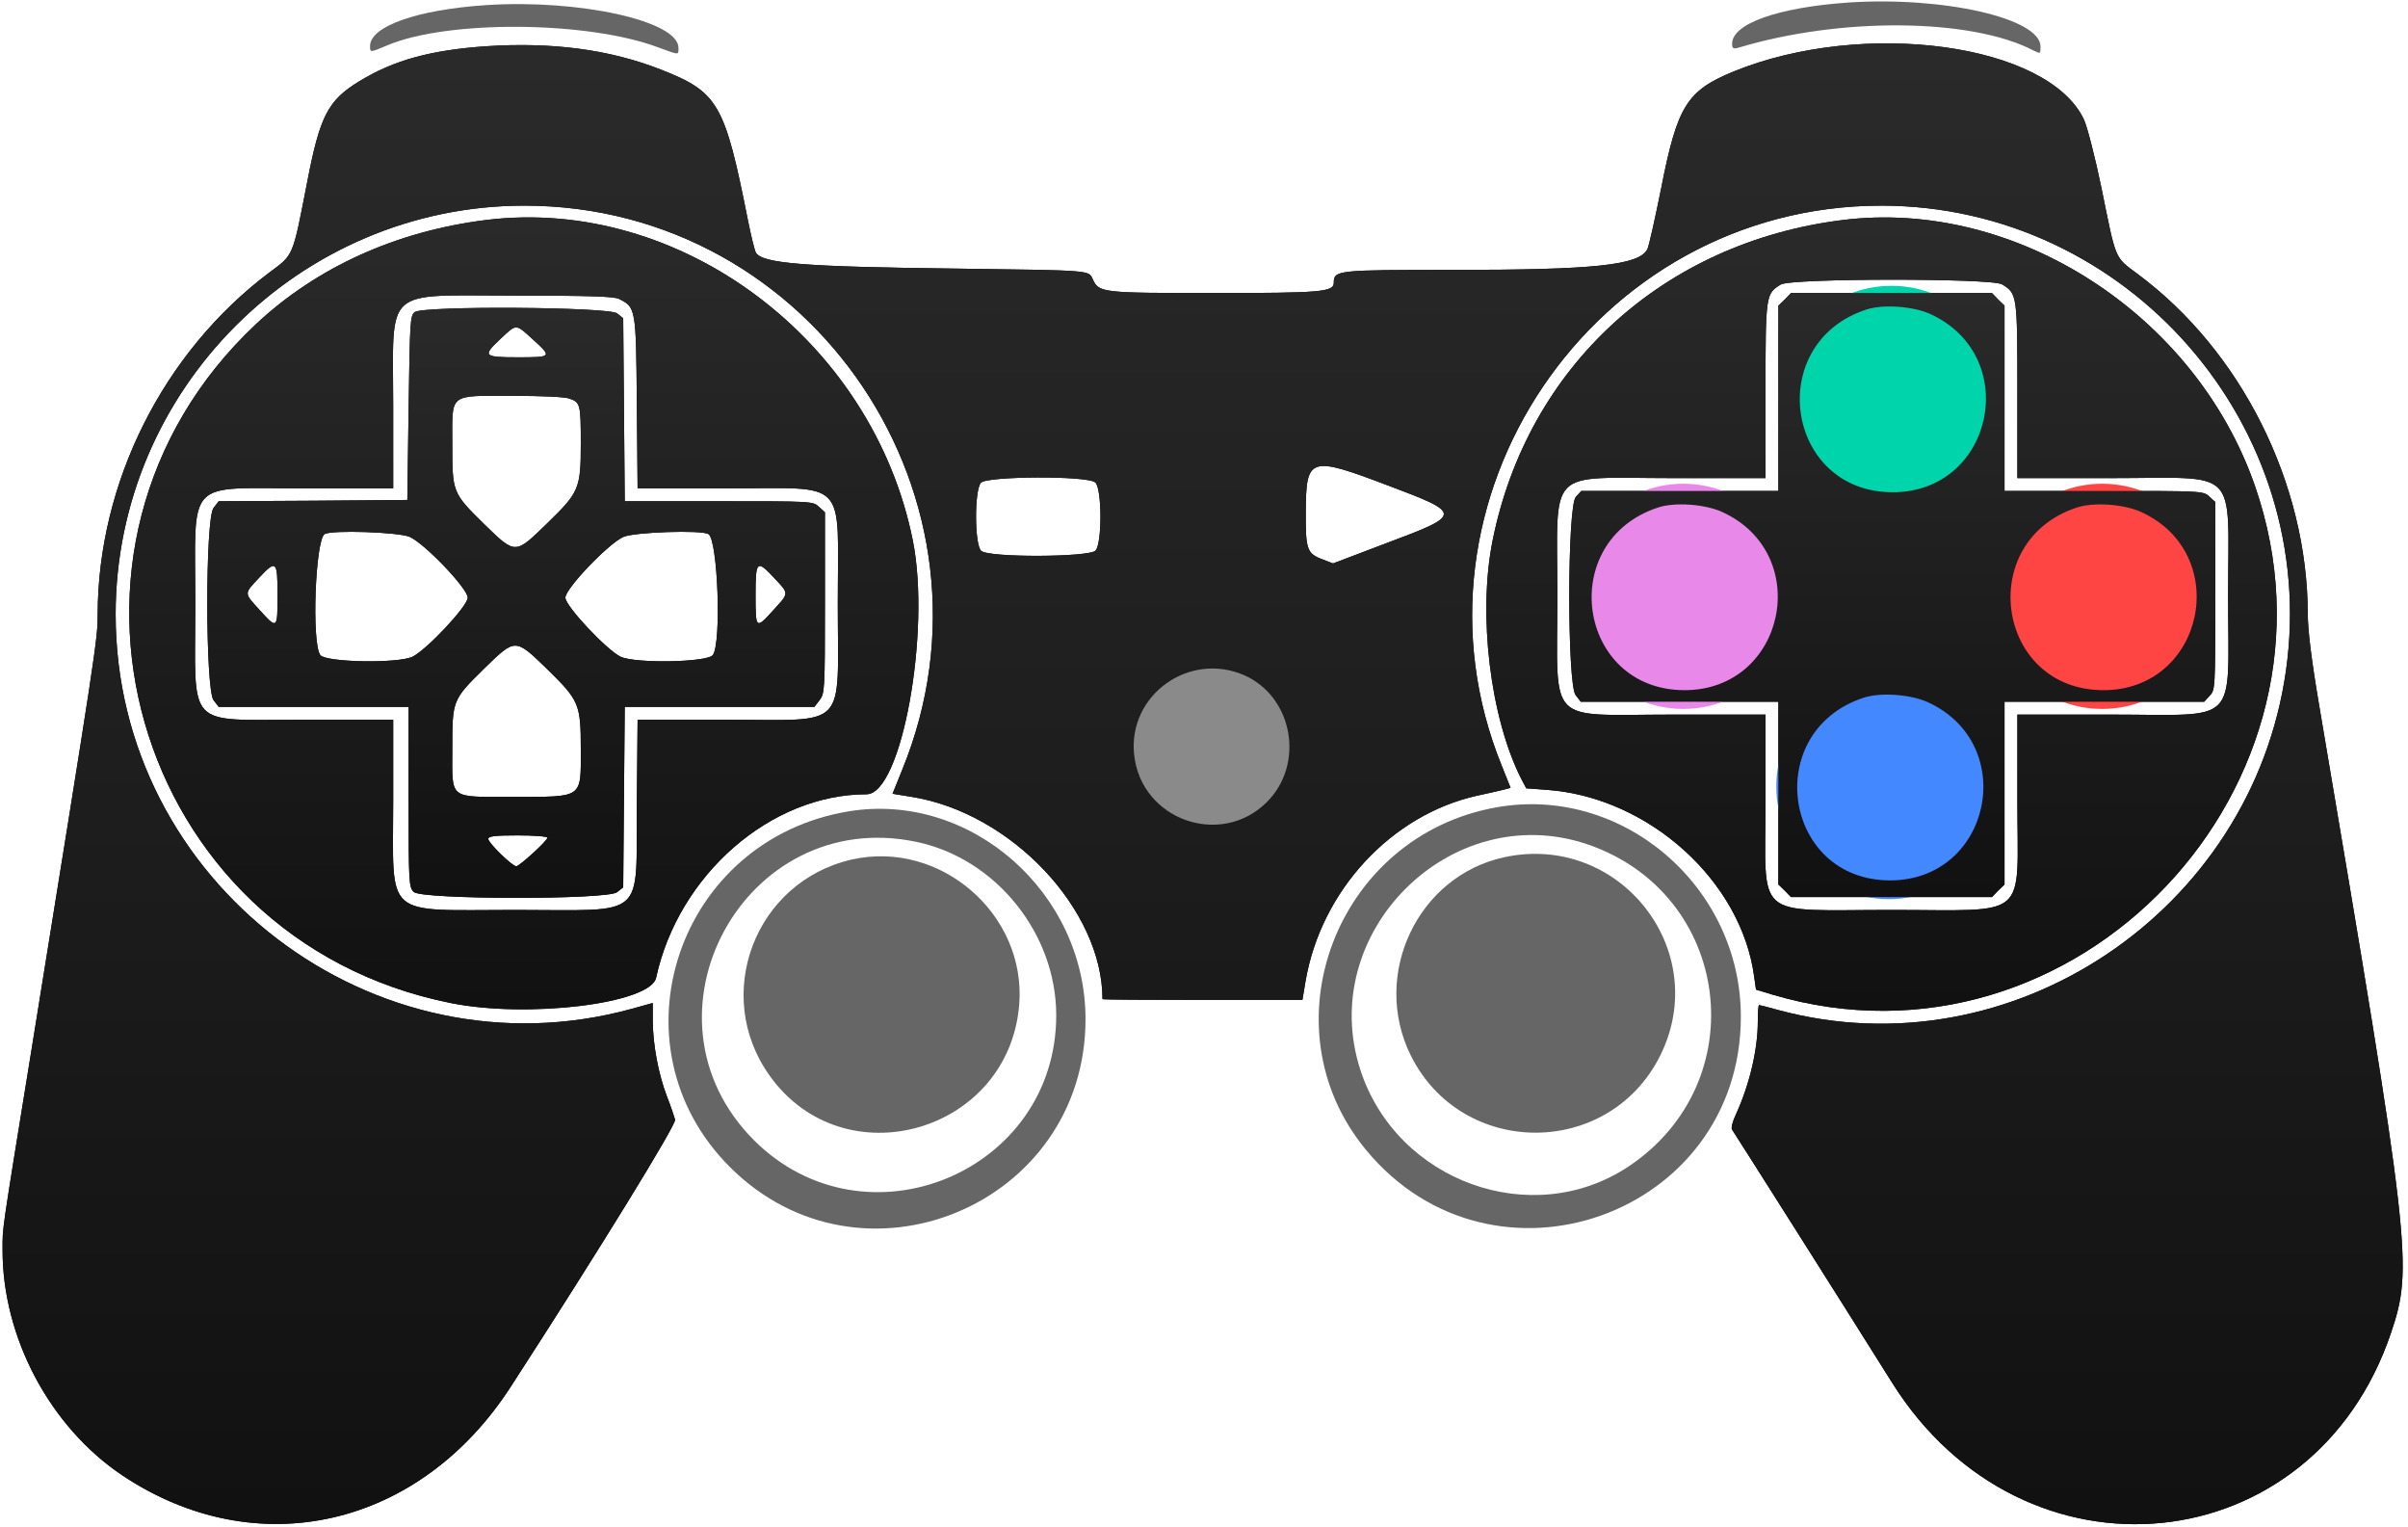
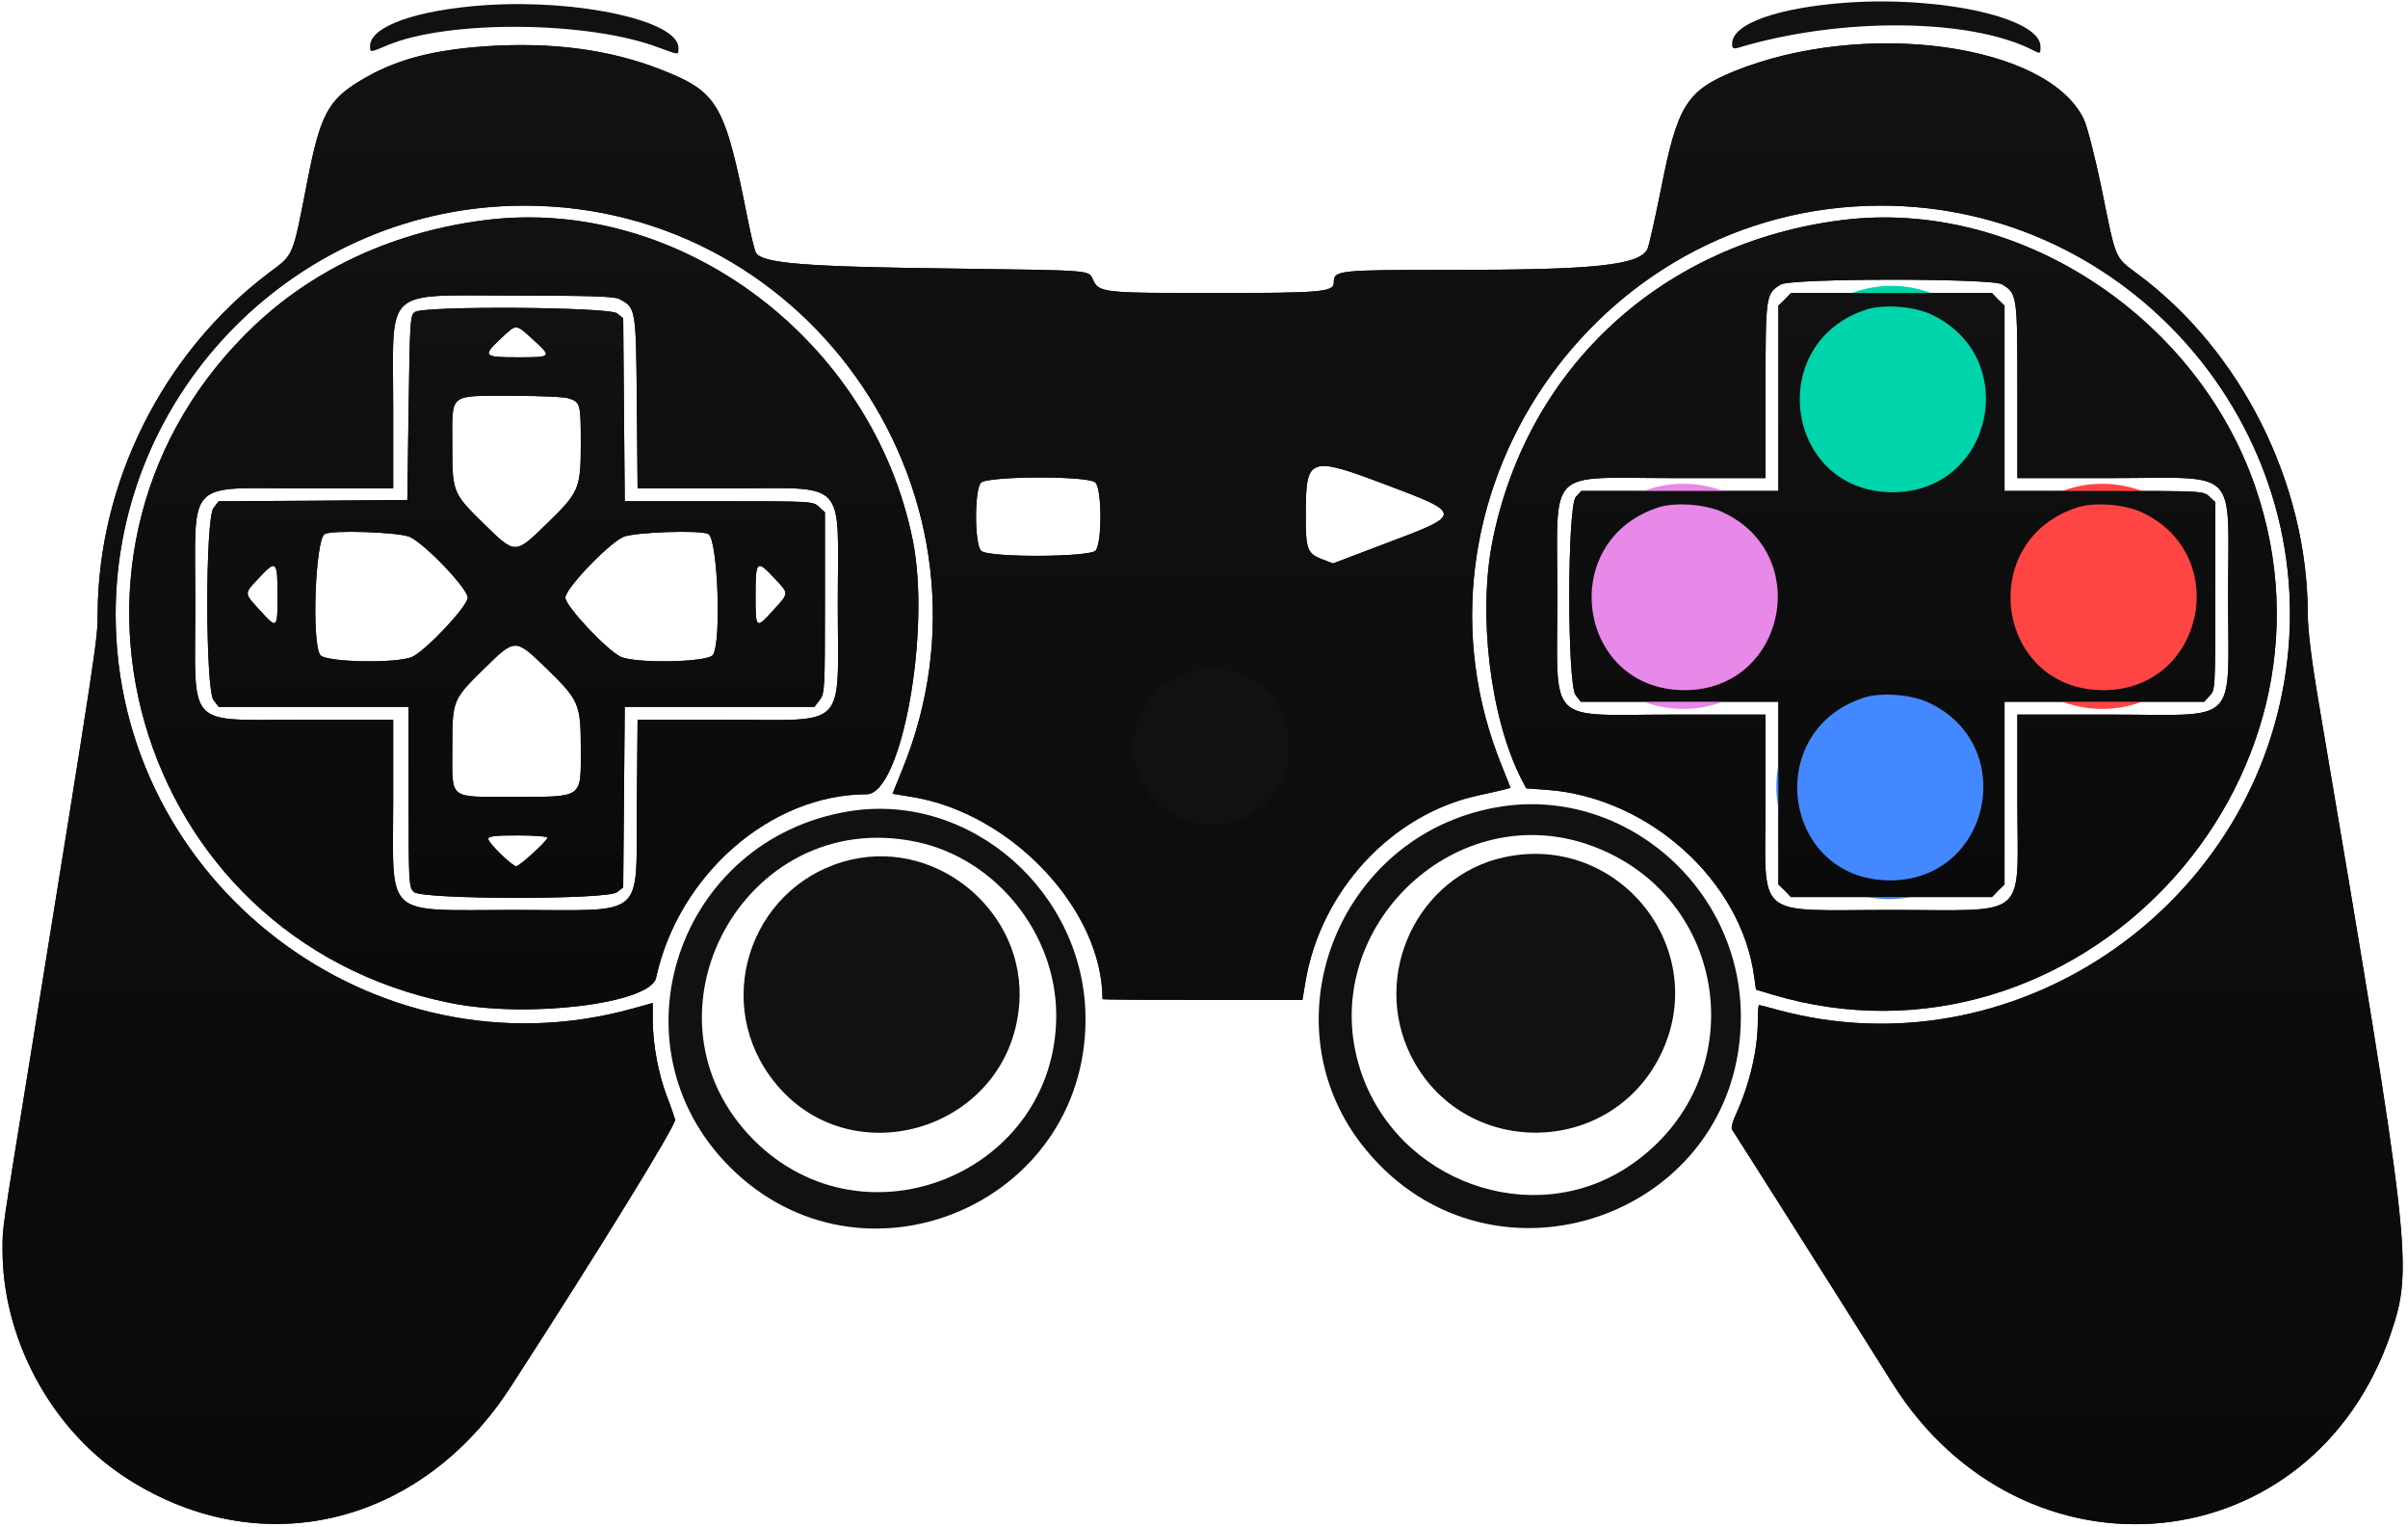
<svg xmlns="http://www.w3.org/2000/svg" width="1249.333" height="792" viewBox="0 0 937 594">
  <defs>
    <linearGradient id="b" x1="0" x2="0" y1="0" y2="1">
-       <stop offset="0%" stop-color="#2a2a2a" />
-       <stop offset="100%" stop-color="#111" />
+       <stop offset="0%" stop-color="#111" />
+       <stop offset="100%" stop-color="#0a0a0a" />
    </linearGradient>
    <clipPath id="a">
      <path d="M719 1c-27.1 1.9-45 8.2-45 16 0 1.8.4 2.1 2.3 1.6 39.8-12 90.5-11.6 114.9 1C794 21 794 21 794 18.1c0-11-37.9-19.6-75-17.1" />
      <path d="M189 2c-26.9 1.8-45 8.3-45 15.9 0 2.6-.1 2.6 6.8-.3 23.5-9.9 78-9.5 105.5.9 8.2 3 7.7 3 7.7.1 0-10.5-38.8-19-75-16.6" />
      <path d="M189 18c-21.4 1.5-35.7 5.4-49 13.5C127.6 39 124.5 45 119.5 71c-5.7 29.2-5.1 27.9-14.8 35.1-41.2 31-66.6 81.6-66.7 133 0 9.7-.4 12.2-26 170.9C.4 481.6 1 477.2 1 486.1c-.1 34.2 18.4 68.9 46.5 87.8 52.3 35 115.8 20.5 151.3-34.5 34.9-53.9 64.3-101.8 63.9-103.8-.3-1.1-1.7-5.3-3.2-9.1-3.5-9.1-5.5-19.8-5.5-29v-7.3l-8.3 2.3C145.4 420.1 45 343.3 45 239c0-87.4 71.6-159 159-159 112.6 0 189.7 115 147.1 219.4l-3.8 9.4 7.4 1.2c38.8 6.2 74.3 43.9 74.3 78.7 0 .2 17.5.3 38.9.3h38.9l1.2-7.2c6.1-35.8 32.8-64.5 67.2-72.3 4-.9 8.5-1.9 9.9-2.3l2.7-.7-3.4-8.4C542.5 194.7 620.1 80 732 80c96.1 0 171 86.1 157.5 181-13.3 93.7-106.9 156.3-197.3 132-4-1.1-7.4-2-7.7-2s-.5 2.9-.5 6.4c0 10.9-3.2 24.5-8.5 36.1-1.3 2.7-2 5.4-1.5 6 .6.8 42.7 67.2 62.3 98.5 51.2 81.5 163.9 70.2 194.1-19.5 8.6-25.5 7.8-32.9-27.9-243.7-3.1-18.2-4.5-29.7-4.5-36-.1-50.8-25.9-102.3-66.2-132.2-9.1-6.8-8.3-5-14.1-33.6-2.5-12-5.5-23.7-6.8-26.5C797 17 725.3 7.2 674.6 27.8c-18.2 7.5-21.9 13.3-28.2 45.4-2.4 11.9-4.8 22.7-5.4 23.8-3.3 6.2-20.6 8-75.7 8-45 0-46.3.1-46.3 5 0 3.6-5 4-46.5 4-43.9 0-44.9-.1-47.3-5.4-1.6-3.5-.2-3.4-52.7-4.1-59.7-.7-76.1-2-78.4-6.3-.5-.9-1.9-6.7-3.1-12.7-9-45.3-11.5-49.7-34-58.5-20-7.8-42.3-10.7-68-9" />
      <path d="M189 85.6c-34.9 4.4-65.6 18.3-89.3 40.4-92.3 86.5-48.6 239.3 75.6 264.2 30.2 6.1 77.8.2 80-9.8 8.7-40.1 44.6-71.4 81.9-71.4 13.6 0 25.1-63.2 18-98.7C339.6 132.4 264.7 76.2 189 85.6" />
      <path d="M717 85.6c-100.5 12.6-163 110-130.4 203.6 5.9 16.9 6.5 17.8 12.3 17.8 38.7 0 78.6 34.9 83.7 73.1l.7 4.9 6.6 2c117.7 34.8 228-81.7 187.5-198.1C854.2 122.3 784.3 77.2 717 85.6" />
      <path d="M582.2 314.1c-62.2 11.1-90.4 85.1-50.7 133.2 49.4 59.9 145.9 25.6 145.9-51.8 0-50.7-46.2-90.2-95.2-81.4" />
      <path d="M330.5 315.6c-66.9 10.8-93.8 91.1-46.5 138.4 51.2 51.2 138.4 14.9 138.4-57.5 0-49.2-44.6-88.5-91.9-80.9" />
    </clipPath>
  </defs>
  <path fill="#0a0a0a" d="M189 18c-21.4 1.5-35.7 5.4-49 13.5C127.6 39 124.5 45 119.5 71c-5.7 29.2-5.1 27.9-14.8 35.1-41.2 31-66.6 81.6-66.7 133 0 9.7-.4 12.2-26 170.9C.4 481.6 1 477.2 1 486.1c-.1 34.2 18.4 68.9 46.5 87.8 52.3 35 115.8 20.5 151.3-34.5 34.9-53.9 64.3-101.8 63.9-103.8-.3-1.1-1.7-5.3-3.2-9.1-3.3-8.7-5.4-19.8-5.5-29.2v-7.1l-8.3 2.3C145.5 420 45 343.3 45 239c0-87.4 71.6-159 159-159 112.6 0 189.7 115 147.1 219.4l-3.8 9.4 7.4 1.2c38.8 6.2 74.3 43.9 74.3 78.7 0 .2 17.5.3 38.9.3h38.9l1.2-7.2c6-35.3 33.4-64.9 67-72.3 4.1-.9 8.7-1.9 10.2-2.3l2.6-.7-3.4-8.5C542.4 194.8 620.1 80 732 80c96.1 0 171 86.1 157.5 181-13.3 93.7-106.9 156.3-197.3 132-4-1.1-7.4-2-7.7-2s-.5 2.9-.5 6.4c0 10.9-3.2 24.5-8.5 36.1-1.3 2.7-2 5.4-1.5 6 .6.8 42.7 67.2 62.3 98.5 51.2 81.5 163.9 70.2 194.1-19.5 8.6-25.5 7.8-32.9-27.9-243.7-3.1-18.2-4.5-29.7-4.5-36-.1-50.8-25.9-102.3-66.2-132.2-9.1-6.8-8.3-5-14.1-33.6-2.5-12-5.5-23.7-6.8-26.5C797 17 725.3 7.2 674.6 27.8c-18.2 7.5-21.9 13.3-28.2 45.4-2.4 11.9-4.8 22.7-5.4 23.8-3.3 6.2-20.6 8-75.7 8-45 0-46.3.1-46.3 5 0 3.6-5 4-46.5 4-43.9 0-44.9-.1-47.3-5.4-1.6-3.5-.2-3.4-52.7-4.1-59.7-.7-76.1-2-78.4-6.3-.5-.9-1.9-6.7-3.1-12.7-9-45.3-11.5-49.7-34-58.5-20-7.8-42.3-10.7-68-9m350.9 170.8c29.3 11 29.3 11.4-.4 22.5l-20.8 7.9-4.4-1.7c-5.7-2.2-6.3-3.9-6.2-18.3.1-21.5 1.5-21.9 31.8-10.4m-113.7-1.1c2.6 2.3 2.7 23.6.1 26.5-2.4 2.6-41.6 2.8-44.5.1-2.6-2.3-2.7-23.6-.1-26.5 2.4-2.6 41.6-2.8 44.5-.1m58 75c18.9 8.4 23.6 34.5 8.8 49.3-18 18-49.1 6.9-51.7-18.5-2.4-23.1 21.4-40.2 42.9-30.8" />
  <path fill="#0a0a0a" d="M189 85.6c-34.9 4.4-65.6 18.3-89.3 40.4-92.3 86.5-48.6 239.3 75.6 264.2 30.2 6.1 77.8.2 80-9.8 8.7-40.1 44.6-71.4 81.9-71.4 13.6 0 25.1-63.2 18-98.7C339.6 132.4 264.7 76.2 189 85.6m51.9 30.7c6.5 3.3 6.6 3.5 6.9 40.3l.3 33.4h34.5c48 0 43.4-4.7 43.4 45 0 49.6 4.5 45-43.4 45h-34.5l-.3 32.9c-.4 45.3 4.5 41.1-47.3 41.1-51.9 0-47.5 4-47.5-42.5V280h-34.2c-47.3-.1-42.8 4.6-42.8-44.8 0-49.9-4.5-45.2 43-45.2h34v-32c0-47.1-4.5-43 47.5-43 28.2 0 38.6.3 40.4 1.3" />
  <path fill="#0a0a0a" d="M161.4 121.4c-1.8 1.4-1.9 3.3-2.4 37.3l-.5 35.8-36.7.3-36.7.2-2 2.6c-3.3 4.1-3.2 70.7 0 74.8l2 2.6H159v35c0 33.7.1 35.1 2 37 3 3 75.4 3.1 79.1.1l2.4-1.9.3-35.1.3-35.1h73.8l2-2.6c2-2.6 2.1-3.8 2.1-37.9v-35.2l-2.3-2.1c-2.3-2.2-2.7-2.2-39-2.2h-36.6l-.3-35.6-.3-35.6-2.4-1.9c-3.1-2.5-75.2-3-78.7-.5m46 10.7c7.5 6.8 7.4 6.9-5.9 6.9-13.5 0-13.9-.5-6.5-7.4 6.1-5.7 5.6-5.7 12.4.5m14.3 23c4.1 1.5 4.3 2.2 4.3 17.4 0 17.6-.6 19-13.2 31.2-12.4 12.1-12.2 12.1-24.4.2-12.4-12.2-12.4-12.3-12.4-31.2 0-20.1-1.8-18.7 23.7-18.7 11.1 0 20.3.4 22 1.1m-62.2 53.8c6 2.8 22.5 20.1 22.5 23.6 0 3.3-16 20.3-21.5 23-5.8 2.7-33.9 2.2-35.9-.7-3.4-4.9-1.9-44.7 1.7-47 2.7-1.7 29-.8 33.2 1.1m116.2-1.1c3.6 2.3 5.1 42.1 1.7 47-2 2.9-30.1 3.4-35.9.7-5.5-2.7-21.5-19.7-21.5-23 0-3.5 16.5-20.8 22.5-23.6 4.2-1.9 30.5-2.8 33.2-1.1M108 231.5c0 13.3-.1 13.4-6.9 5.9-6.2-6.8-6.2-6.3-.5-12.4 6.9-7.4 7.4-7 7.4 6.5m193.4-6.5c5.7 6.1 5.7 5.6-.5 12.4-6.8 7.5-6.9 7.4-6.9-5.9 0-13.5.5-13.9 7.4-6.5m-88.6 35.2c12.6 12.3 13.2 13.7 13.2 31.3 0 19.3 1.2 18.5-26.3 18.5-25.5 0-23.7 1.4-23.7-18.7 0-18.9 0-19 12.4-31.2 12.2-11.9 12-11.9 24.4.1m.2 65.7c0 1.2-10.9 11.1-12.1 11.1-1.6 0-10.9-9.1-10.9-10.6 0-1.1 2.5-1.4 11.5-1.4 6.3 0 11.5.4 11.5.9" />
  <path fill="#0a0a0a" d="M717 85.6c-69.9 8.7-122.6 57-136.2 124.7-5.8 28.8-.9 69 11.2 92.8l1.9 3.6 8.3.6c39.5 3 75.5 35.5 80.4 72.8l.7 4.9 6.6 2c117.7 34.8 228-81.7 187.5-198.1C854.2 122.3 784.3 77.2 717 85.6m62 25c5.9 3.6 6 4 6 41.3V186h36.5c50.5 0 45.5-5 45.5 46s5 46-45.5 46H785v33.6c0 46.9 5.3 42.4-49 42.4s-49 4.5-49-42.4V278h-36c-49.9 0-45 5-45-46s-4.9-46 45-46h36v-34.1c0-37.2.1-37.6 5.9-41.2 4-2.5 81.9-2.5 86.1-.1" />
  <path fill="#0a0a0a" d="m694.5 116.5-2.5 2.4V191h-76.7l-2.1 2.3c-3.4 3.6-3.4 72.8-.1 77.1l2 2.6H692v71.1l2.5 2.4 2.4 2.5h78.2l2.4-2.5 2.5-2.4V273h77.7l2.1-2.3c2.2-2.3 2.2-2.7 2.2-38.8v-36.6l-2.3-2.1c-2.3-2.2-2.7-2.2-41-2.2H780v-72.1l-2.5-2.4-2.4-2.5h-78.2zm56.7 5.7c35.7 16.4 24.5 69.3-14.7 69.3-41.8 0-50.2-58.1-10.2-71.1 6.5-2.1 18.1-1.3 24.9 1.8m-81 77c35.7 16.4 24.5 69.3-14.7 69.3-41.8 0-50.2-58.1-10.2-71.1 6.5-2.1 18.1-1.3 24.9 1.8m163 0c35.7 16.4 24.5 69.3-14.7 69.3-41.8 0-50.2-58.1-10.2-71.1 6.5-2.1 18.1-1.3 24.9 1.8m-83 74c35.7 16.4 24.5 69.3-14.7 69.3-41.8 0-50.2-58.1-10.2-71.1 6.5-2.1 18.1-1.3 24.9 1.8" />
  <g clip-path="url(#a)">
    <circle cx="736" cy="155" r="43.8" fill="#00d4aa" />
    <circle cx="655" cy="232" r="43.8" fill="#e888e8" />
    <circle cx="818" cy="232" r="43.8" fill="#ff4444" />
    <circle cx="735" cy="306" r="43.8" fill="#4488ff" />
-     <circle cx="471" cy="290" r="36.6" fill="#8a8a8a" />
+     <circle cx="471" cy="290" r="36.6" fill="#111" />
  </g>
  <path fill="url(#b)" d="M189 18c-21.4 1.5-35.7 5.4-49 13.5C127.6 39 124.5 45 119.5 71c-5.7 29.2-5.1 27.9-14.8 35.1-41.2 31-66.6 81.6-66.7 133 0 9.7-.4 12.2-26 170.9C.4 481.6 1 477.2 1 486.1c-.1 34.2 18.4 68.9 46.5 87.8 52.3 35 115.8 20.5 151.3-34.5 34.9-53.9 64.3-101.8 63.9-103.8-.3-1.1-1.7-5.3-3.2-9.1-3.3-8.7-5.4-19.8-5.5-29.2v-7.1l-8.3 2.3C145.5 420 45 343.3 45 239c0-87.4 71.6-159 159-159 112.6 0 189.7 115 147.1 219.4l-3.8 9.4 7.4 1.2c38.8 6.2 74.3 43.9 74.3 78.7 0 .2 17.5.3 38.9.3h38.9l1.2-7.2c6-35.3 33.4-64.9 67-72.3 4.1-.9 8.7-1.9 10.2-2.3l2.6-.7-3.4-8.5C542.4 194.8 620.1 80 732 80c96.1 0 171 86.1 157.5 181-13.3 93.7-106.9 156.3-197.3 132-4-1.1-7.4-2-7.7-2s-.5 2.9-.5 6.4c0 10.9-3.2 24.5-8.5 36.1-1.3 2.7-2 5.4-1.5 6 .6.8 42.7 67.2 62.3 98.5 51.2 81.5 163.9 70.2 194.1-19.5 8.6-25.5 7.8-32.9-27.9-243.7-3.1-18.2-4.5-29.7-4.5-36-.1-50.8-25.9-102.3-66.2-132.2-9.1-6.8-8.3-5-14.1-33.6-2.5-12-5.5-23.7-6.8-26.5C797 17 725.3 7.2 674.6 27.8c-18.2 7.5-21.9 13.3-28.2 45.4-2.4 11.9-4.8 22.7-5.4 23.8-3.3 6.2-20.6 8-75.7 8-45 0-46.3.1-46.3 5 0 3.6-5 4-46.5 4-43.9 0-44.9-.1-47.3-5.4-1.6-3.5-.2-3.4-52.7-4.1-59.7-.7-76.1-2-78.4-6.3-.5-.9-1.9-6.7-3.1-12.7-9-45.3-11.5-49.7-34-58.5-20-7.8-42.3-10.7-68-9m350.9 170.8c29.3 11 29.3 11.4-.4 22.5l-20.8 7.9-4.4-1.7c-5.7-2.2-6.3-3.9-6.2-18.3.1-21.5 1.5-21.9 31.8-10.4m-113.7-1.1c2.6 2.3 2.7 23.6.1 26.5-2.4 2.6-41.6 2.8-44.5.1-2.6-2.3-2.7-23.6-.1-26.5 2.4-2.6 41.6-2.8 44.5-.1m58 75c18.9 8.4 23.6 34.5 8.8 49.3-18 18-49.1 6.9-51.7-18.5-2.4-23.1 21.4-40.2 42.9-30.8" />
  <path fill="url(#b)" d="M189 85.6c-34.9 4.4-65.6 18.3-89.3 40.4-92.3 86.5-48.6 239.3 75.6 264.2 30.2 6.1 77.8.2 80-9.8 8.7-40.1 44.6-71.4 81.9-71.4 13.6 0 25.1-63.2 18-98.7C339.6 132.4 264.7 76.2 189 85.6m51.9 30.7c6.5 3.3 6.6 3.5 6.9 40.3l.3 33.4h34.5c48 0 43.4-4.7 43.4 45 0 49.6 4.5 45-43.4 45h-34.5l-.3 32.9c-.4 45.3 4.5 41.1-47.3 41.1-51.9 0-47.5 4-47.5-42.5V280h-34.2c-47.3-.1-42.8 4.6-42.8-44.8 0-49.9-4.5-45.2 43-45.2h34v-32c0-47.1-4.5-43 47.5-43 28.2 0 38.6.3 40.4 1.3" />
  <path fill="url(#b)" d="M161.4 121.4c-1.8 1.4-1.9 3.3-2.4 37.3l-.5 35.8-36.7.3-36.7.2-2 2.6c-3.3 4.1-3.2 70.7 0 74.8l2 2.6H159v35c0 33.7.1 35.1 2 37 3 3 75.4 3.1 79.1.1l2.4-1.9.3-35.1.3-35.1h73.8l2-2.6c2-2.6 2.1-3.8 2.1-37.9v-35.2l-2.3-2.1c-2.3-2.2-2.7-2.2-39-2.2h-36.6l-.3-35.6-.3-35.6-2.4-1.9c-3.1-2.5-75.2-3-78.7-.5m46 10.7c7.5 6.8 7.4 6.9-5.9 6.9-13.5 0-13.9-.5-6.5-7.4 6.1-5.7 5.6-5.7 12.4.5m14.3 23c4.1 1.5 4.3 2.2 4.3 17.4 0 17.6-.6 19-13.2 31.2-12.4 12.1-12.2 12.1-24.4.2-12.4-12.2-12.4-12.3-12.4-31.2 0-20.1-1.8-18.7 23.7-18.7 11.1 0 20.3.4 22 1.1m-62.2 53.8c6 2.8 22.5 20.1 22.5 23.6 0 3.3-16 20.3-21.5 23-5.8 2.7-33.9 2.2-35.9-.7-3.4-4.9-1.9-44.7 1.7-47 2.7-1.7 29-.8 33.2 1.1m116.2-1.1c3.6 2.3 5.1 42.1 1.7 47-2 2.9-30.1 3.4-35.9.7-5.5-2.7-21.5-19.7-21.5-23 0-3.5 16.5-20.8 22.5-23.6 4.2-1.9 30.5-2.8 33.2-1.1M108 231.5c0 13.3-.1 13.4-6.9 5.9-6.2-6.8-6.2-6.3-.5-12.4 6.9-7.4 7.4-7 7.4 6.5m193.4-6.5c5.7 6.1 5.7 5.6-.5 12.4-6.8 7.5-6.9 7.4-6.9-5.9 0-13.5.5-13.9 7.4-6.5m-88.6 35.2c12.6 12.3 13.2 13.7 13.2 31.3 0 19.3 1.2 18.5-26.3 18.5-25.5 0-23.7 1.4-23.7-18.7 0-18.9 0-19 12.4-31.2 12.2-11.9 12-11.9 24.4.1m.2 65.7c0 1.2-10.9 11.1-12.1 11.1-1.6 0-10.9-9.1-10.9-10.6 0-1.1 2.5-1.4 11.5-1.4 6.3 0 11.5.4 11.5.9" />
  <path fill="url(#b)" d="M717 85.6c-69.9 8.7-122.6 57-136.2 124.7-5.8 28.8-.9 69 11.2 92.8l1.9 3.6 8.3.6c39.5 3 75.5 35.5 80.4 72.8l.7 4.9 6.6 2c117.7 34.8 228-81.7 187.5-198.1C854.2 122.3 784.3 77.2 717 85.6m62 25c5.9 3.6 6 4 6 41.3V186h36.5c50.5 0 45.5-5 45.5 46s5 46-45.5 46H785v33.6c0 46.9 5.3 42.4-49 42.4s-49 4.5-49-42.4V278h-36c-49.9 0-45 5-45-46s-4.9-46 45-46h36v-34.1c0-37.2.1-37.6 5.9-41.2 4-2.5 81.9-2.5 86.1-.1" />
  <path fill="url(#b)" d="m694.5 116.5-2.5 2.4V191h-76.7l-2.1 2.3c-3.4 3.6-3.4 72.8-.1 77.1l2 2.6H692v71.1l2.5 2.4 2.4 2.5h78.2l2.4-2.5 2.5-2.4V273h77.7l2.1-2.3c2.2-2.3 2.2-2.7 2.2-38.8v-36.6l-2.3-2.1c-2.3-2.2-2.7-2.2-41-2.2H780v-72.1l-2.5-2.4-2.4-2.5h-78.2zm56.7 5.7c35.7 16.4 24.5 69.3-14.7 69.3-41.8 0-50.2-58.1-10.2-71.1 6.5-2.1 18.1-1.3 24.9 1.8m-81 77c35.7 16.4 24.5 69.3-14.7 69.3-41.8 0-50.2-58.1-10.2-71.1 6.5-2.1 18.1-1.3 24.9 1.8m163 0c35.7 16.4 24.5 69.3-14.7 69.3-41.8 0-50.2-58.1-10.2-71.1 6.5-2.1 18.1-1.3 24.9 1.8m-83 74c35.7 16.4 24.5 69.3-14.7 69.3-41.8 0-50.2-58.1-10.2-71.1 6.5-2.1 18.1-1.3 24.9 1.8" />
-   <path fill="#666" d="M719 1c-27.1 1.9-45 8.2-45 16 0 1.8.4 2.1 2.3 1.6 39.8-12 90.5-11.6 114.9 1C794 21 794 21 794 18.1c0-11-37.9-19.6-75-17.1" />
-   <path fill="#666" d="M189 2c-26.9 1.8-45 8.3-45 15.9 0 2.6-.1 2.6 6.8-.3 23.5-9.9 78-9.5 105.5.9 8.2 3 7.7 3 7.7.1 0-10.5-38.8-19-75-16.6" />
-   <path fill="#666" d="M582.2 314.1c-62.2 11.1-90.4 85.1-50.7 133.2 49.4 59.9 145.9 25.6 145.9-51.8 0-50.7-46.2-90.2-95.2-81.4m35.3 14.3c56.4 19.1 65.7 92.7 15.9 125.6-37.4 24.6-89.8 5.7-104-37.6-17.5-53.4 35-105.8 88.1-88" />
-   <path fill="#666" d="M585.3 333.5c-33.7 7.3-51.8 45.7-36.4 77 19.9 40.2 77.3 40.2 97.2 0 20.2-40.9-16-86.7-60.8-77" />
-   <path fill="#666" d="M330.5 315.6c-66.9 10.8-93.8 91.1-46.5 138.4 51.2 51.2 138.4 14.9 138.4-57.5 0-49.2-44.6-88.5-91.9-80.9m26 11.9c30.9 6.4 54.5 35.6 54.5 67.5 0 61.1-74.3 91.8-117.6 48.6-48.2-48.3-3.8-130.1 63.1-116.1" />
-   <path fill="#666" d="M331.4 334.4c-37.7 8.6-54.4 52.7-31.9 84.1 28.9 40.5 93.1 22.2 97.1-27.7 2.8-35.2-30.8-64.2-65.2-56.4" />
+   <path fill="#111" d="M719 1c-27.1 1.9-45 8.2-45 16 0 1.8.4 2.1 2.3 1.6 39.8-12 90.5-11.6 114.9 1C794 21 794 21 794 18.1c0-11-37.9-19.6-75-17.1" />
+   <path fill="#111" d="M189 2c-26.9 1.8-45 8.3-45 15.9 0 2.6-.1 2.6 6.8-.3 23.5-9.9 78-9.5 105.5.9 8.2 3 7.7 3 7.7.1 0-10.5-38.8-19-75-16.6" />
+   <path fill="#111" d="M582.2 314.1c-62.2 11.1-90.4 85.1-50.7 133.2 49.4 59.9 145.9 25.6 145.9-51.8 0-50.7-46.2-90.2-95.2-81.4m35.3 14.3c56.4 19.1 65.7 92.7 15.9 125.6-37.4 24.6-89.8 5.7-104-37.6-17.5-53.4 35-105.8 88.1-88" />
+   <path fill="#111" d="M585.3 333.5c-33.7 7.3-51.8 45.7-36.4 77 19.9 40.2 77.3 40.2 97.2 0 20.2-40.9-16-86.7-60.8-77" />
+   <path fill="#111" d="M330.5 315.6c-66.9 10.8-93.8 91.1-46.5 138.4 51.2 51.2 138.4 14.9 138.4-57.5 0-49.2-44.6-88.5-91.9-80.9m26 11.9c30.9 6.4 54.5 35.6 54.5 67.5 0 61.1-74.3 91.8-117.6 48.6-48.2-48.3-3.8-130.1 63.1-116.1" />
+   <path fill="#111" d="M331.4 334.4c-37.7 8.6-54.4 52.7-31.9 84.1 28.9 40.5 93.1 22.2 97.1-27.7 2.8-35.2-30.8-64.2-65.2-56.4" />
</svg>
